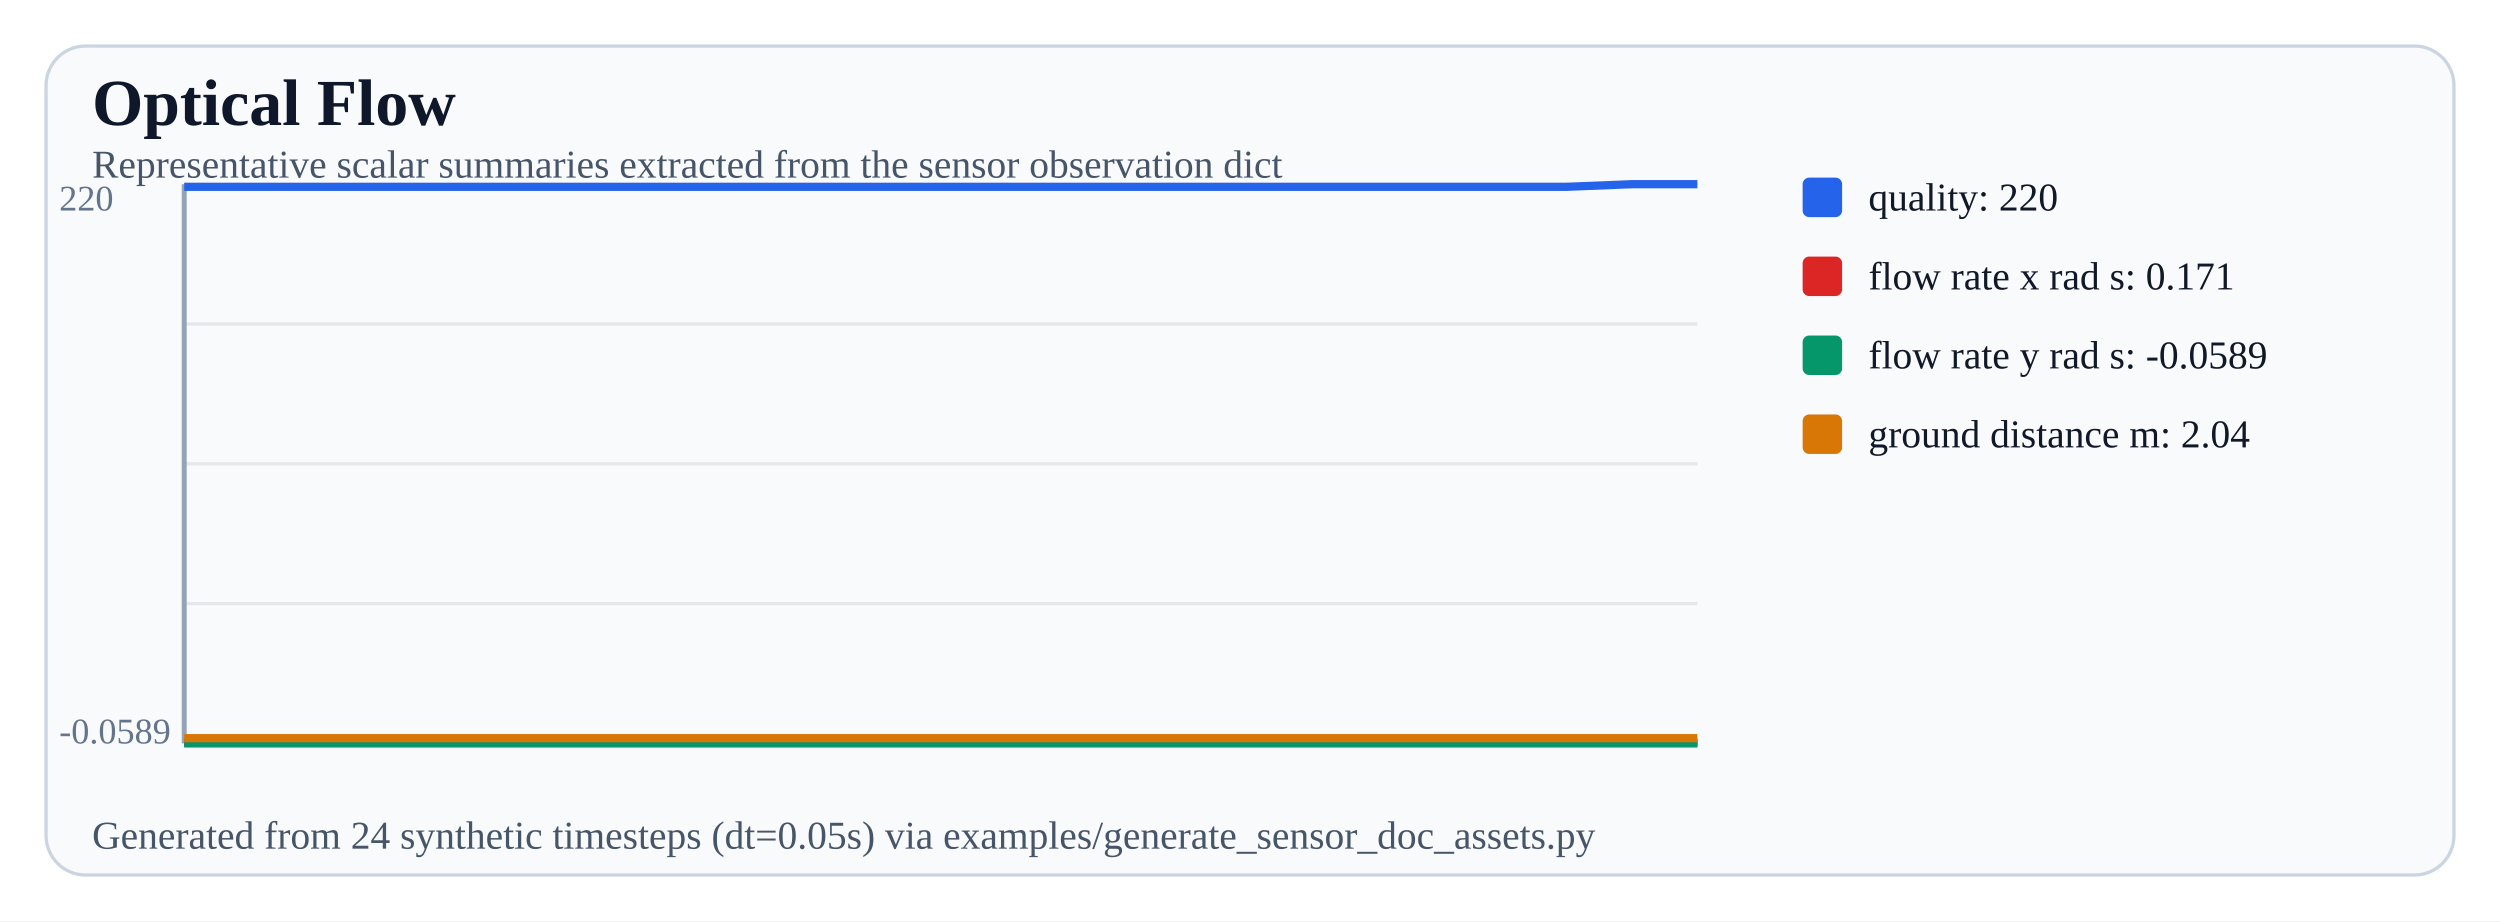
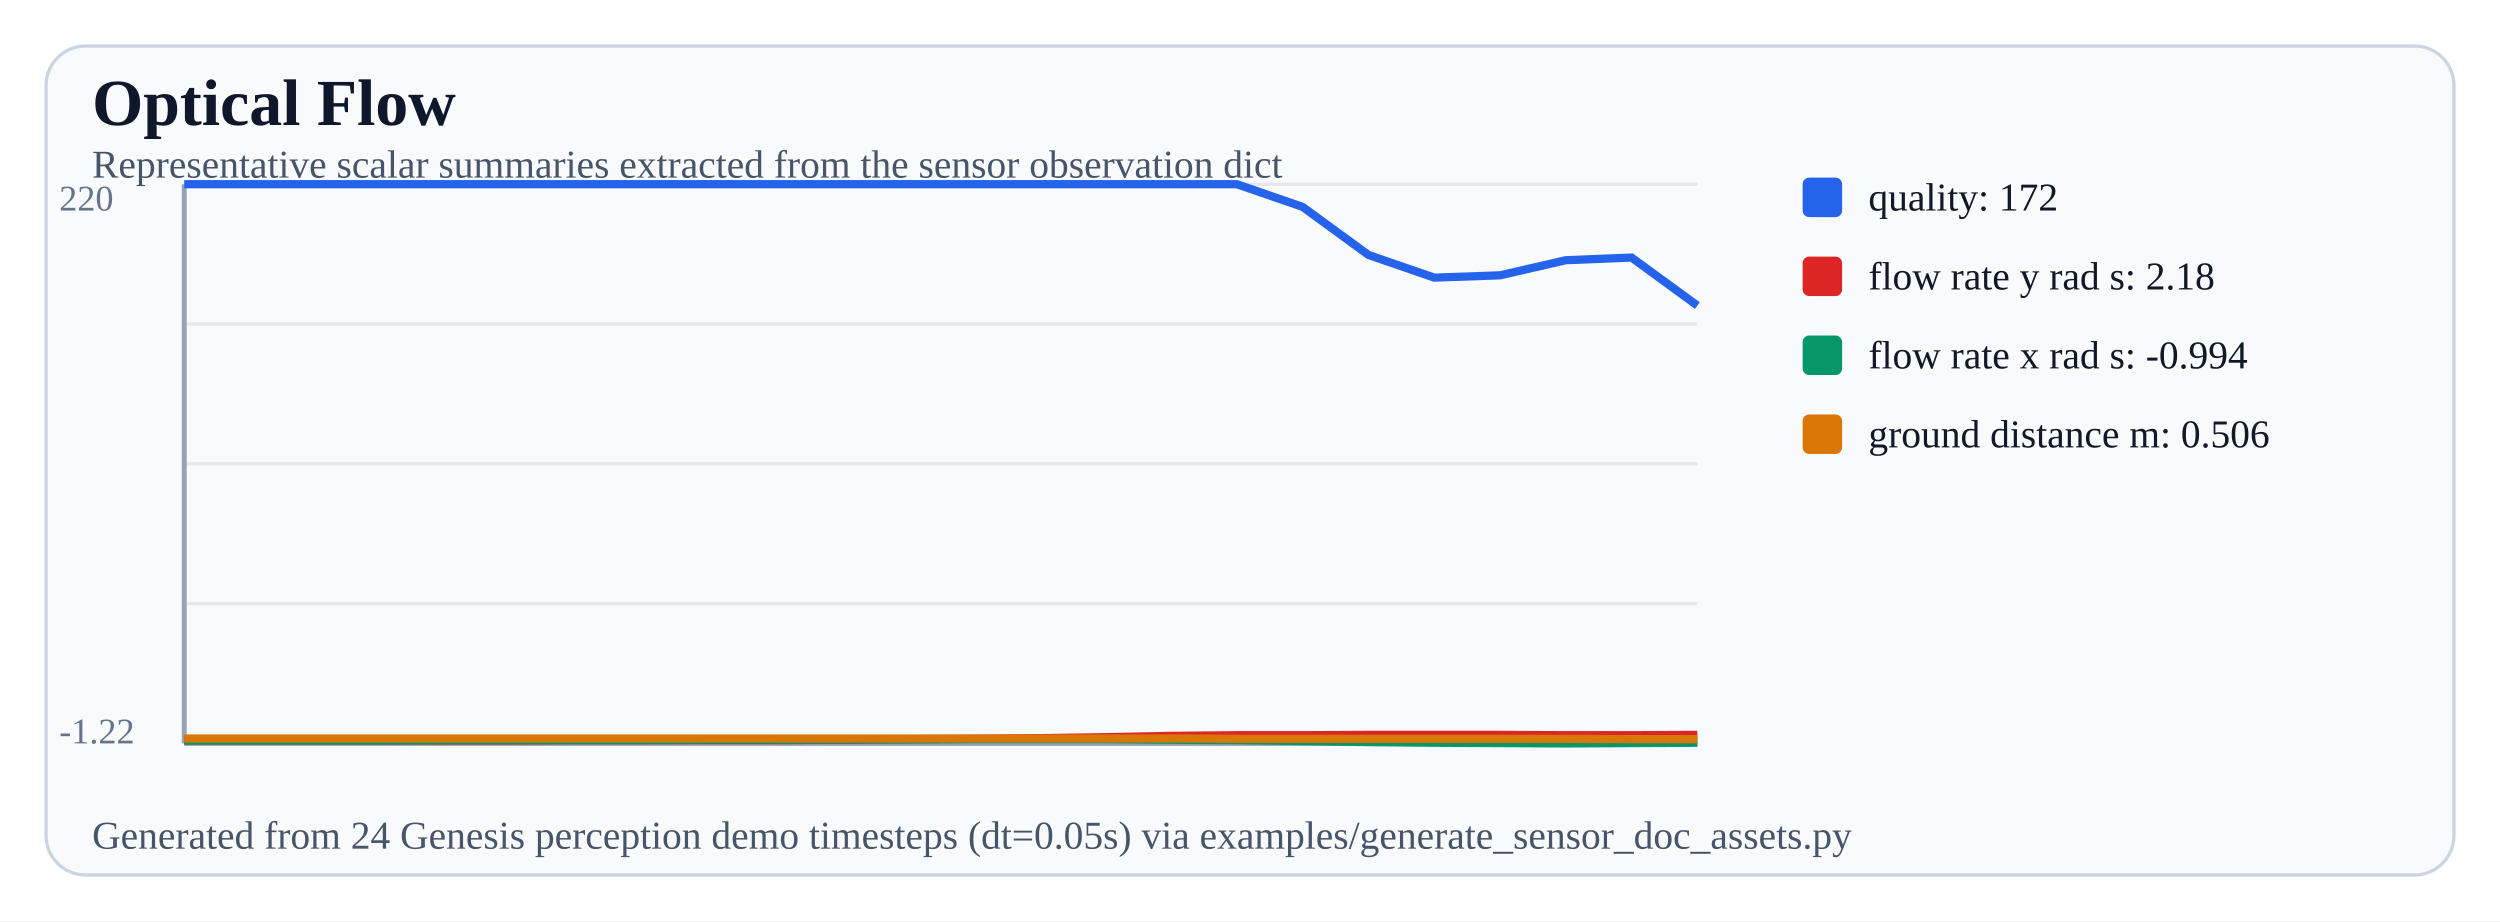
<svg xmlns="http://www.w3.org/2000/svg" width="760" height="280" viewBox="0 0 760 280" role="img" aria-label="Optical Flow example plot">
  <rect width="100%" height="100%" fill="#ffffff" />
  <rect x="14" y="14" width="732" height="252" rx="12" fill="#f8fafc" stroke="#cbd5e1" />
  <text x="28" y="38" font-size="20" font-weight="700" fill="#0f172a">Optical Flow</text>
-   <text x="28" y="258" font-size="12" fill="#475569">Generated from 24 synthetic timesteps (dt=0.05s) via examples/generate_sensor_doc_assets.py</text>
+   <text x="28" y="258" font-size="12" fill="#475569">Generated from 24 Genesis perception demo timesteps (dt=0.05s) via examples/generate_sensor_doc_assets.py</text>
  <text x="28" y="54" font-size="12" fill="#475569">Representative scalar summaries extracted from the sensor observation dict</text>
  <line x1="56" y1="56.0" x2="516" y2="56.0" stroke="#e5e7eb" />
  <line x1="56" y1="98.5" x2="516" y2="98.5" stroke="#e5e7eb" />
  <line x1="56" y1="141.0" x2="516" y2="141.0" stroke="#e5e7eb" />
  <line x1="56" y1="183.5" x2="516" y2="183.5" stroke="#e5e7eb" />
  <line x1="56" y1="226.0" x2="516" y2="226.0" stroke="#e5e7eb" />
  <line x1="56" y1="56" x2="56" y2="226" stroke="#94a3b8" stroke-width="1.5" />
  <line x1="56" y1="226" x2="516" y2="226" stroke="#94a3b8" stroke-width="1.5" />
  <text x="18" y="64" font-size="11" fill="#64748b">220</text>
-   <text x="18" y="226" font-size="11" fill="#64748b">-0.0589</text>
-   <polyline fill="none" stroke="#2563eb" stroke-width="2.5" points="56.0,56.8 76.0,56.8 96.0,56.8 116.0,56.8 136.0,56.8 156.0,56.8 176.0,56.8 196.0,56.8 216.0,56.8 236.0,56.8 256.0,56.8 276.0,56.8 296.0,56.8 316.0,56.8 336.0,56.8 356.0,56.8 376.0,56.8 396.0,56.8 416.0,56.8 436.0,56.8 456.0,56.8 476.0,56.8 496.0,56.0 516.0,56.0" />
-   <polyline fill="none" stroke="#dc2626" stroke-width="2.5" points="56.0,225.8 76.0,225.8 96.0,225.8 116.0,225.8 136.0,225.8 156.0,225.8 176.0,225.8 196.0,225.8 216.0,225.8 236.0,225.8 256.0,225.8 276.0,225.8 296.0,225.8 316.0,225.8 336.0,225.8 356.0,225.8 376.0,225.8 396.0,225.8 416.0,225.8 436.0,225.8 456.0,225.8 476.0,225.8 496.0,225.8 516.0,225.8" />
-   <polyline fill="none" stroke="#059669" stroke-width="2.5" points="56.0,226.0 76.0,226.0 96.0,226.0 116.0,226.0 136.0,226.0 156.0,226.0 176.0,226.0 196.0,226.0 216.0,226.0 236.0,226.0 256.0,226.0 276.0,226.0 296.0,226.0 316.0,226.0 336.0,226.0 356.0,226.0 376.0,226.0 396.0,226.0 416.0,226.0 436.0,226.0 456.0,226.0 476.0,226.0 496.0,226.0 516.0,226.0" />
-   <polyline fill="none" stroke="#d97706" stroke-width="2.5" points="56.0,224.4 76.0,224.4 96.0,224.4 116.0,224.4 136.0,224.4 156.0,224.4 176.0,224.4 196.0,224.4 216.0,224.4 236.0,224.4 256.0,224.4 276.0,224.4 296.0,224.4 316.0,224.4 336.0,224.4 356.0,224.4 376.0,224.4 396.0,224.4 416.0,224.4 436.0,224.4 456.0,224.4 476.0,224.4 496.0,224.4 516.0,224.4" />
+   <text x="18" y="226" font-size="11" fill="#64748b">-1.22</text>
+   <polyline fill="none" stroke="#2563eb" stroke-width="2.5" points="56.0,56.0 76.0,56.0 96.0,56.0 116.0,56.0 136.0,56.0 156.0,56.0 176.0,56.0 196.0,56.0 216.0,56.0 236.0,56.0 256.0,56.0 276.0,56.0 296.0,56.0 316.0,56.0 336.0,56.0 356.0,56.0 376.0,56.0 396.0,62.9 416.0,77.5 436.0,84.4 456.0,83.7 476.0,79.1 496.0,78.3 516.0,92.9" />
+   <polyline fill="none" stroke="#dc2626" stroke-width="2.5" points="56.0,225.1 76.0,225.1 96.0,225.1 116.0,225.1 136.0,225.1 156.0,225.1 176.0,225.0 196.0,225.0 216.0,225.0 236.0,225.0 256.0,224.9 276.0,224.7 296.0,224.6 316.0,224.4 336.0,224.1 356.0,223.7 376.0,223.5 396.0,223.5 416.0,223.4 436.0,223.4 456.0,223.4 476.0,223.5 496.0,223.5 516.0,223.4" />
+   <polyline fill="none" stroke="#059669" stroke-width="2.5" points="56.0,225.1 76.0,225.1 96.0,225.1 116.0,225.1 136.0,225.0 156.0,225.0 176.0,225.0 196.0,225.0 216.0,224.9 236.0,224.9 256.0,224.8 276.0,224.8 296.0,224.7 316.0,224.7 336.0,224.7 356.0,224.9 376.0,225.0 396.0,225.3 416.0,225.6 436.0,225.8 456.0,225.9 476.0,226.0 496.0,225.9 516.0,225.8" />
+   <polyline fill="none" stroke="#d97706" stroke-width="2.5" points="56.0,224.5 76.0,224.5 96.0,224.5 116.0,224.5 136.0,224.5 156.0,224.5 176.0,224.5 196.0,224.5 216.0,224.5 236.0,224.5 256.0,224.5 276.0,224.5 296.0,224.5 316.0,224.5 336.0,224.5 356.0,224.5 376.0,224.6 396.0,224.6 416.0,224.6 436.0,224.6 456.0,224.6 476.0,224.6 496.0,224.7 516.0,224.7" />
  <rect x="548" y="54" width="12" height="12" rx="2" fill="#2563eb" />
-   <text x="568" y="64" font-size="12" fill="#111827">quality: 220</text>
+   <text x="568" y="64" font-size="12" fill="#111827">quality: 172</text>
  <rect x="548" y="78" width="12" height="12" rx="2" fill="#dc2626" />
-   <text x="568" y="88" font-size="12" fill="#111827">flow rate x rad s: 0.171</text>
+   <text x="568" y="88" font-size="12" fill="#111827">flow rate y rad s: 2.18</text>
  <rect x="548" y="102" width="12" height="12" rx="2" fill="#059669" />
-   <text x="568" y="112" font-size="12" fill="#111827">flow rate y rad s: -0.0589</text>
+   <text x="568" y="112" font-size="12" fill="#111827">flow rate x rad s: -0.994</text>
  <rect x="548" y="126" width="12" height="12" rx="2" fill="#d97706" />
-   <text x="568" y="136" font-size="12" fill="#111827">ground distance m: 2.04</text>
+   <text x="568" y="136" font-size="12" fill="#111827">ground distance m: 0.506</text>
</svg>
